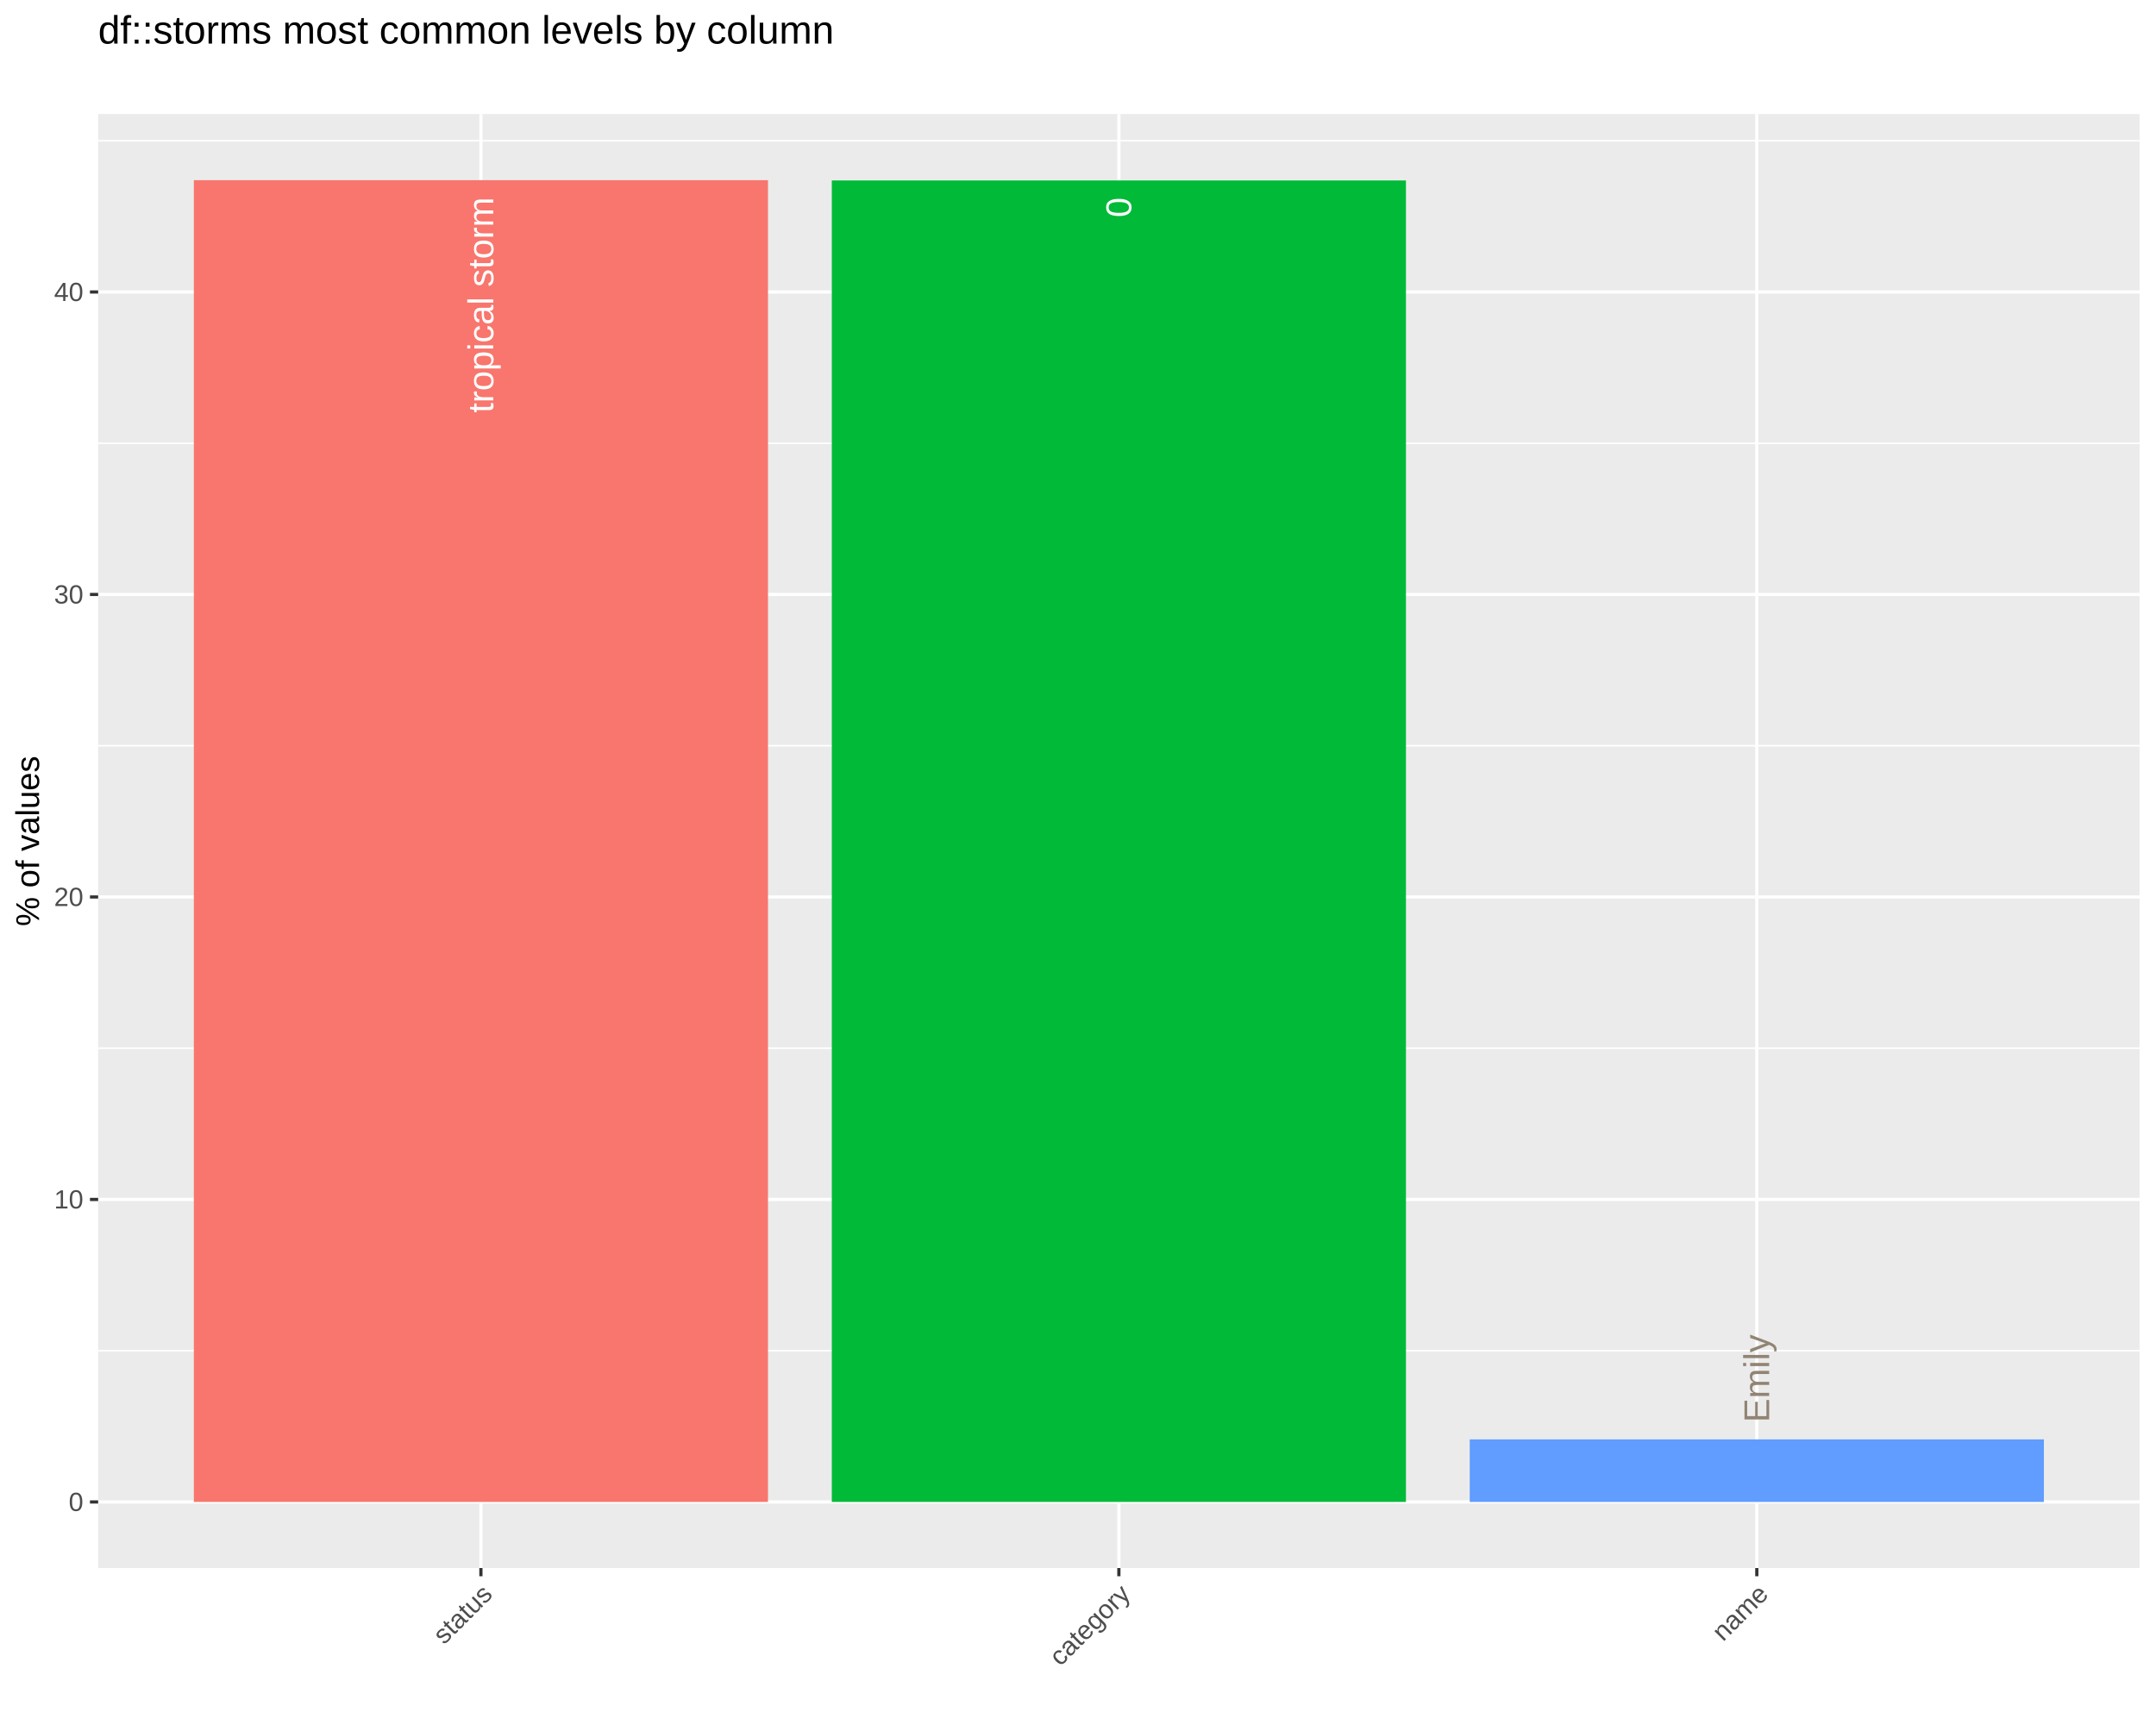
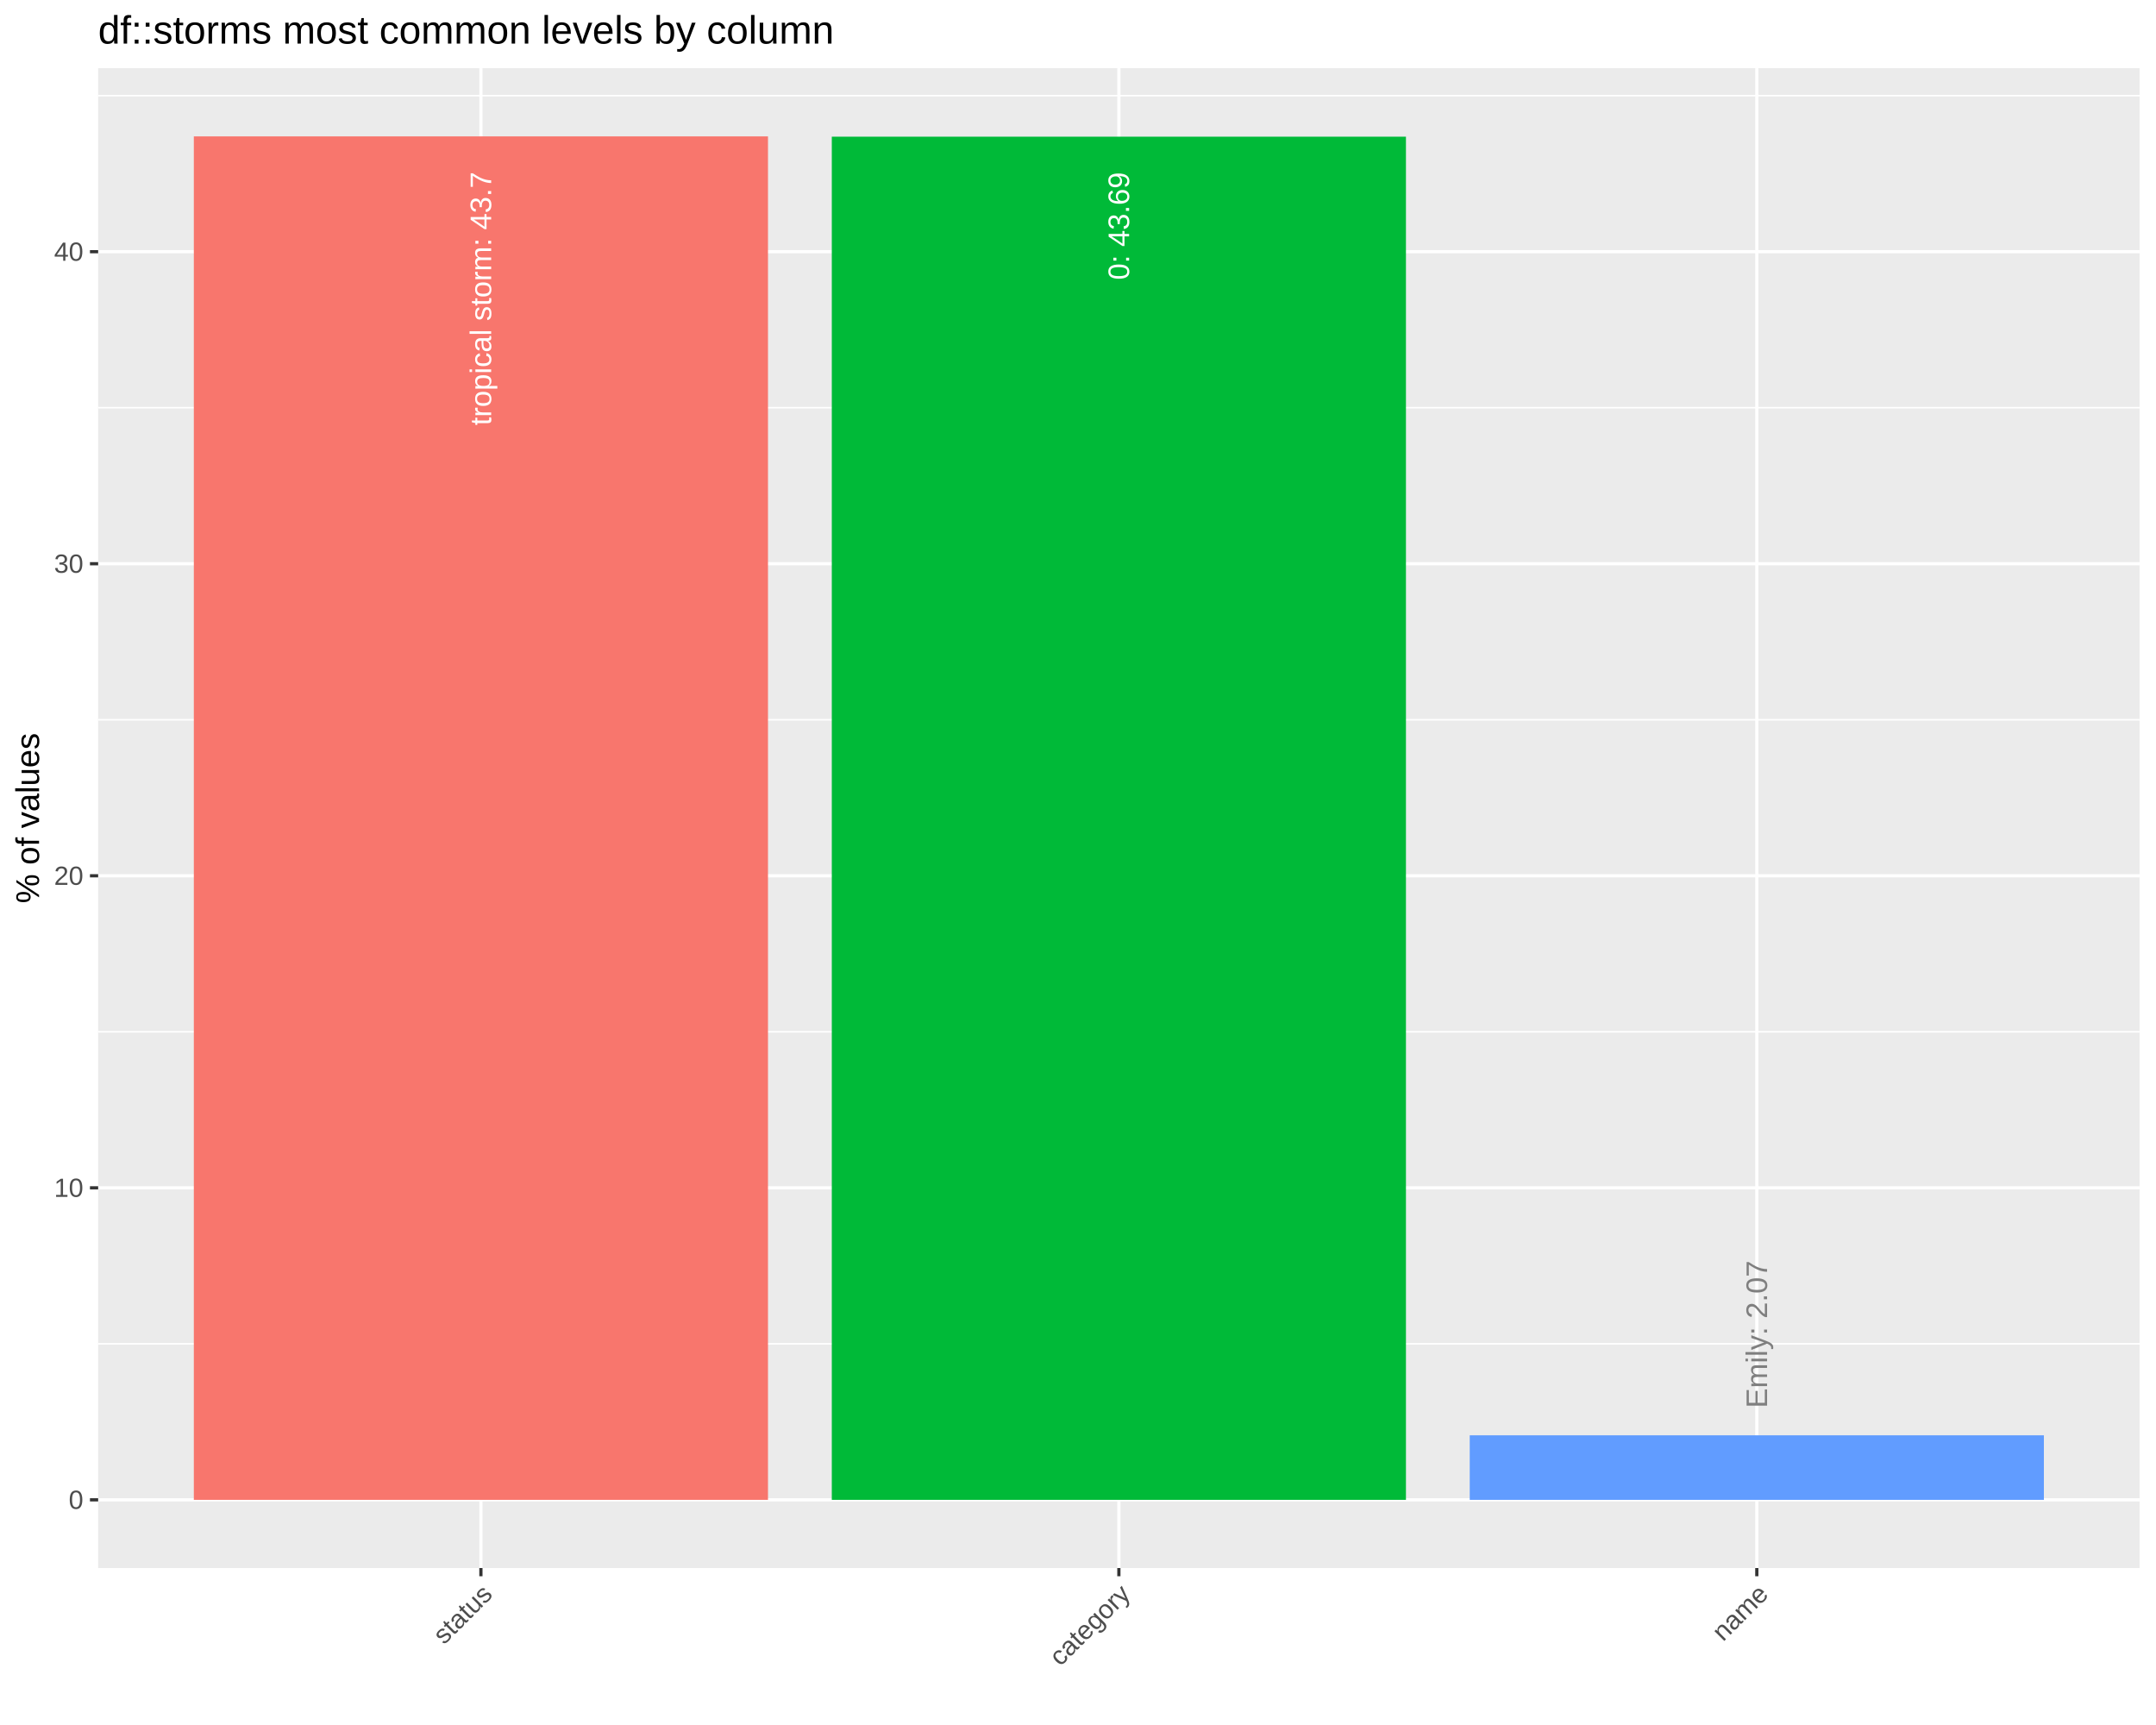
<svg xmlns="http://www.w3.org/2000/svg" viewBox="0 0 720.00 576.00">
  <defs>
    <style type="text/css">
    line, polyline, polygon, path, rect, circle {
      fill: none;
      stroke: #000000;
      stroke-linecap: round;
      stroke-linejoin: round;
      stroke-miterlimit: 10.00;
    }
  </style>
  </defs>
  <rect width="100%" height="100%" style="stroke: none; fill: #FFFFFF;" />
  <rect x="0.00" y="0.00" width="720.00" height="576.00" style="stroke-width: 1.07; stroke: #FFFFFF; fill: #FFFFFF;" />
  <defs>
-     <clipPath id="cpMzIuNzh8NzE0LjUyfDUyMy41OHwzOC4wOQ==">
-       <rect x="32.78" y="38.09" width="681.74" height="485.49" />
+     <clipPath id="cpMzIuNzh8NzE0LjUyfDUyMy41OHwyMi43Nw==">
+       <rect x="32.78" y="22.77" width="681.74" height="500.81" />
    </clipPath>
  </defs>
-   <rect x="32.78" y="38.09" width="681.74" height="485.49" style="stroke-width: 1.07; stroke: none; fill: #EBEBEB;" clip-path="url(#cpMzIuNzh8NzE0LjUyfDUyMy41OHwzOC4wOQ==)" />
-   <polyline points="32.78,451.01 714.52,451.01 " style="stroke-width: 0.53; stroke: #FFFFFF; stroke-linecap: butt;" clip-path="url(#cpMzIuNzh8NzE0LjUyfDUyMy41OHwzOC4wOQ==)" />
-   <polyline points="32.78,350.01 714.52,350.01 " style="stroke-width: 0.53; stroke: #FFFFFF; stroke-linecap: butt;" clip-path="url(#cpMzIuNzh8NzE0LjUyfDUyMy41OHwzOC4wOQ==)" />
-   <polyline points="32.78,249.00 714.52,249.00 " style="stroke-width: 0.53; stroke: #FFFFFF; stroke-linecap: butt;" clip-path="url(#cpMzIuNzh8NzE0LjUyfDUyMy41OHwzOC4wOQ==)" />
-   <polyline points="32.78,148.00 714.52,148.00 " style="stroke-width: 0.53; stroke: #FFFFFF; stroke-linecap: butt;" clip-path="url(#cpMzIuNzh8NzE0LjUyfDUyMy41OHwzOC4wOQ==)" />
-   <polyline points="32.78,46.99 714.52,46.99 " style="stroke-width: 0.53; stroke: #FFFFFF; stroke-linecap: butt;" clip-path="url(#cpMzIuNzh8NzE0LjUyfDUyMy41OHwzOC4wOQ==)" />
-   <polyline points="32.78,501.52 714.52,501.52 " style="stroke-width: 1.07; stroke: #FFFFFF; stroke-linecap: butt;" clip-path="url(#cpMzIuNzh8NzE0LjUyfDUyMy41OHwzOC4wOQ==)" />
-   <polyline points="32.78,400.51 714.52,400.51 " style="stroke-width: 1.07; stroke: #FFFFFF; stroke-linecap: butt;" clip-path="url(#cpMzIuNzh8NzE0LjUyfDUyMy41OHwzOC4wOQ==)" />
-   <polyline points="32.78,299.51 714.52,299.51 " style="stroke-width: 1.07; stroke: #FFFFFF; stroke-linecap: butt;" clip-path="url(#cpMzIuNzh8NzE0LjUyfDUyMy41OHwzOC4wOQ==)" />
-   <polyline points="32.78,198.50 714.52,198.50 " style="stroke-width: 1.07; stroke: #FFFFFF; stroke-linecap: butt;" clip-path="url(#cpMzIuNzh8NzE0LjUyfDUyMy41OHwzOC4wOQ==)" />
-   <polyline points="32.78,97.50 714.52,97.50 " style="stroke-width: 1.07; stroke: #FFFFFF; stroke-linecap: butt;" clip-path="url(#cpMzIuNzh8NzE0LjUyfDUyMy41OHwzOC4wOQ==)" />
-   <polyline points="160.60,523.58 160.60,38.09 " style="stroke-width: 1.07; stroke: #FFFFFF; stroke-linecap: butt;" clip-path="url(#cpMzIuNzh8NzE0LjUyfDUyMy41OHwzOC4wOQ==)" />
-   <polyline points="373.65,523.58 373.65,38.09 " style="stroke-width: 1.07; stroke: #FFFFFF; stroke-linecap: butt;" clip-path="url(#cpMzIuNzh8NzE0LjUyfDUyMy41OHwzOC4wOQ==)" />
-   <polyline points="586.69,523.58 586.69,38.09 " style="stroke-width: 1.07; stroke: #FFFFFF; stroke-linecap: butt;" clip-path="url(#cpMzIuNzh8NzE0LjUyfDUyMy41OHwzOC4wOQ==)" />
-   <rect x="64.73" y="60.16" width="191.74" height="441.35" style="stroke-width: 1.07; stroke: none; stroke-linecap: square; stroke-linejoin: miter; fill: #F8766D;" clip-path="url(#cpMzIuNzh8NzE0LjUyfDUyMy41OHwzOC4wOQ==)" />
-   <rect x="277.78" y="60.26" width="191.74" height="441.25" style="stroke-width: 1.07; stroke: none; stroke-linecap: square; stroke-linejoin: miter; fill: #00BA38;" clip-path="url(#cpMzIuNzh8NzE0LjUyfDUyMy41OHwzOC4wOQ==)" />
-   <rect x="490.82" y="480.63" width="191.74" height="20.89" style="stroke-width: 1.07; stroke: none; stroke-linecap: square; stroke-linejoin: miter; fill: #619CFF;" clip-path="url(#cpMzIuNzh8NzE0LjUyfDUyMy41OHwzOC4wOQ==)" />
-   <g clip-path="url(#cpMzIuNzh8NzE0LjUyfDUyMy41OHwzOC4wOQ==)">
-     <text transform="translate(164.73,137.85) rotate(-90)" style="font-size: 12.00px; fill: #FFFFFF; font-family: Liberation Sans;" textLength="72.02px" lengthAdjust="spacingAndGlyphs">tropical storm</text>
+   <rect x="32.78" y="22.77" width="681.74" height="500.81" style="stroke-width: 1.07; stroke: none; fill: #EBEBEB;" clip-path="url(#cpMzIuNzh8NzE0LjUyfDUyMy41OHwyMi43Nw==)" />
+   <polyline points="32.78,448.72 714.52,448.72 " style="stroke-width: 0.53; stroke: #FFFFFF; stroke-linecap: butt;" clip-path="url(#cpMzIuNzh8NzE0LjUyfDUyMy41OHwyMi43Nw==)" />
+   <polyline points="32.78,344.53 714.52,344.53 " style="stroke-width: 0.53; stroke: #FFFFFF; stroke-linecap: butt;" clip-path="url(#cpMzIuNzh8NzE0LjUyfDUyMy41OHwyMi43Nw==)" />
+   <polyline points="32.78,240.34 714.52,240.34 " style="stroke-width: 0.53; stroke: #FFFFFF; stroke-linecap: butt;" clip-path="url(#cpMzIuNzh8NzE0LjUyfDUyMy41OHwyMi43Nw==)" />
+   <polyline points="32.78,136.14 714.52,136.14 " style="stroke-width: 0.53; stroke: #FFFFFF; stroke-linecap: butt;" clip-path="url(#cpMzIuNzh8NzE0LjUyfDUyMy41OHwyMi43Nw==)" />
+   <polyline points="32.78,31.95 714.52,31.95 " style="stroke-width: 0.53; stroke: #FFFFFF; stroke-linecap: butt;" clip-path="url(#cpMzIuNzh8NzE0LjUyfDUyMy41OHwyMi43Nw==)" />
+   <polyline points="32.78,500.82 714.52,500.82 " style="stroke-width: 1.07; stroke: #FFFFFF; stroke-linecap: butt;" clip-path="url(#cpMzIuNzh8NzE0LjUyfDUyMy41OHwyMi43Nw==)" />
+   <polyline points="32.78,396.63 714.52,396.63 " style="stroke-width: 1.07; stroke: #FFFFFF; stroke-linecap: butt;" clip-path="url(#cpMzIuNzh8NzE0LjUyfDUyMy41OHwyMi43Nw==)" />
+   <polyline points="32.78,292.43 714.52,292.43 " style="stroke-width: 1.07; stroke: #FFFFFF; stroke-linecap: butt;" clip-path="url(#cpMzIuNzh8NzE0LjUyfDUyMy41OHwyMi43Nw==)" />
+   <polyline points="32.78,188.24 714.52,188.24 " style="stroke-width: 1.07; stroke: #FFFFFF; stroke-linecap: butt;" clip-path="url(#cpMzIuNzh8NzE0LjUyfDUyMy41OHwyMi43Nw==)" />
+   <polyline points="32.78,84.05 714.52,84.05 " style="stroke-width: 1.07; stroke: #FFFFFF; stroke-linecap: butt;" clip-path="url(#cpMzIuNzh8NzE0LjUyfDUyMy41OHwyMi43Nw==)" />
+   <polyline points="160.60,523.58 160.60,22.77 " style="stroke-width: 1.07; stroke: #FFFFFF; stroke-linecap: butt;" clip-path="url(#cpMzIuNzh8NzE0LjUyfDUyMy41OHwyMi43Nw==)" />
+   <polyline points="373.65,523.58 373.65,22.77 " style="stroke-width: 1.07; stroke: #FFFFFF; stroke-linecap: butt;" clip-path="url(#cpMzIuNzh8NzE0LjUyfDUyMy41OHwyMi43Nw==)" />
+   <polyline points="586.69,523.58 586.69,22.77 " style="stroke-width: 1.07; stroke: #FFFFFF; stroke-linecap: butt;" clip-path="url(#cpMzIuNzh8NzE0LjUyfDUyMy41OHwyMi43Nw==)" />
+   <rect x="64.73" y="45.54" width="191.74" height="455.28" style="stroke-width: 1.07; stroke: none; stroke-linecap: square; stroke-linejoin: miter; fill: #F8766D;" clip-path="url(#cpMzIuNzh8NzE0LjUyfDUyMy41OHwyMi43Nw==)" />
+   <rect x="277.78" y="45.64" width="191.74" height="455.18" style="stroke-width: 1.07; stroke: none; stroke-linecap: square; stroke-linejoin: miter; fill: #00BA38;" clip-path="url(#cpMzIuNzh8NzE0LjUyfDUyMy41OHwyMi43Nw==)" />
+   <rect x="490.82" y="479.27" width="191.74" height="21.55" style="stroke-width: 1.07; stroke: none; stroke-linecap: square; stroke-linejoin: miter; fill: #619CFF;" clip-path="url(#cpMzIuNzh8NzE0LjUyfDUyMy41OHwyMi43Nw==)" />
+   <g clip-path="url(#cpMzIuNzh8NzE0LjUyfDUyMy41OHwyMi43Nw==)">
+     <text transform="translate(164.02,142.05) rotate(-90)" style="font-size: 9.96px; fill: #FFFFFF; font-family: Liberation Sans;" textLength="87.41px" lengthAdjust="spacingAndGlyphs">tropical storm:  43.7</text>
  </g>
-   <g clip-path="url(#cpMzIuNzh8NzE0LjUyfDUyMy41OHwzOC4wOQ==)">
-     <text transform="translate(377.77,72.60) rotate(-90)" style="font-size: 12.00px; fill: #FFFFFF; font-family: Liberation Sans;" textLength="6.67px" lengthAdjust="spacingAndGlyphs">0</text>
+   <g clip-path="url(#cpMzIuNzh8NzE0LjUyfDUyMy41OHwyMi43Nw==)">
+     <text transform="translate(377.07,93.46) rotate(-90)" style="font-size: 9.96px; fill: #FFFFFF; font-family: Liberation Sans;" textLength="38.72px" lengthAdjust="spacingAndGlyphs">0:  43.69</text>
  </g>
-   <g clip-path="url(#cpMzIuNzh8NzE0LjUyfDUyMy41OHwzOC4wOQ==)">
-     <text transform="translate(590.82,474.96) rotate(-90)" style="font-size: 12.00px; fill: #918474; font-family: Liberation Sans;" textLength="29.34px" lengthAdjust="spacingAndGlyphs">Emily</text>
+   <g clip-path="url(#cpMzIuNzh8NzE0LjUyfDUyMy41OHwyMi43Nw==)">
+     <text transform="translate(590.12,470.17) rotate(-90)" style="font-size: 9.96px; fill: #7F7F7F; font-family: Liberation Sans;" textLength="52.02px" lengthAdjust="spacingAndGlyphs">Emily:  2.07</text>
  </g>
  <defs>
    <clipPath id="cpMC4wMHw3MjAuMDB8NTc2LjAwfDAuMDA=">
      <rect x="0.00" y="0.00" width="720.00" height="576.00" />
    </clipPath>
  </defs>
  <g clip-path="url(#cpMC4wMHw3MjAuMDB8NTc2LjAwfDAuMDA=)">
-     <text x="22.95" y="504.54" style="font-size: 8.80px; fill: #4D4D4D; font-family: Liberation Sans;" textLength="4.89px" lengthAdjust="spacingAndGlyphs">0</text>
+     <text x="22.95" y="503.84" style="font-size: 8.80px; fill: #4D4D4D; font-family: Liberation Sans;" textLength="4.89px" lengthAdjust="spacingAndGlyphs">0</text>
  </g>
  <g clip-path="url(#cpMC4wMHw3MjAuMDB8NTc2LjAwfDAuMDA=)">
-     <text x="18.06" y="403.53" style="font-size: 8.80px; fill: #4D4D4D; font-family: Liberation Sans;" textLength="9.78px" lengthAdjust="spacingAndGlyphs">10</text>
+     <text x="18.06" y="399.65" style="font-size: 8.80px; fill: #4D4D4D; font-family: Liberation Sans;" textLength="9.78px" lengthAdjust="spacingAndGlyphs">10</text>
  </g>
  <g clip-path="url(#cpMC4wMHw3MjAuMDB8NTc2LjAwfDAuMDA=)">
-     <text x="18.06" y="302.53" style="font-size: 8.80px; fill: #4D4D4D; font-family: Liberation Sans;" textLength="9.78px" lengthAdjust="spacingAndGlyphs">20</text>
+     <text x="18.06" y="295.46" style="font-size: 8.80px; fill: #4D4D4D; font-family: Liberation Sans;" textLength="9.78px" lengthAdjust="spacingAndGlyphs">20</text>
  </g>
  <g clip-path="url(#cpMC4wMHw3MjAuMDB8NTc2LjAwfDAuMDA=)">
-     <text x="18.06" y="201.52" style="font-size: 8.80px; fill: #4D4D4D; font-family: Liberation Sans;" textLength="9.78px" lengthAdjust="spacingAndGlyphs">30</text>
+     <text x="18.06" y="191.26" style="font-size: 8.80px; fill: #4D4D4D; font-family: Liberation Sans;" textLength="9.78px" lengthAdjust="spacingAndGlyphs">30</text>
  </g>
  <g clip-path="url(#cpMC4wMHw3MjAuMDB8NTc2LjAwfDAuMDA=)">
-     <text x="18.06" y="100.52" style="font-size: 8.80px; fill: #4D4D4D; font-family: Liberation Sans;" textLength="9.78px" lengthAdjust="spacingAndGlyphs">40</text>
+     <text x="18.06" y="87.07" style="font-size: 8.80px; fill: #4D4D4D; font-family: Liberation Sans;" textLength="9.78px" lengthAdjust="spacingAndGlyphs">40</text>
  </g>
-   <polyline points="30.04,501.52 32.78,501.52 " style="stroke-width: 1.07; stroke: #333333; stroke-linecap: butt;" clip-path="url(#cpMC4wMHw3MjAuMDB8NTc2LjAwfDAuMDA=)" />
-   <polyline points="30.04,400.51 32.78,400.51 " style="stroke-width: 1.07; stroke: #333333; stroke-linecap: butt;" clip-path="url(#cpMC4wMHw3MjAuMDB8NTc2LjAwfDAuMDA=)" />
-   <polyline points="30.04,299.51 32.78,299.51 " style="stroke-width: 1.07; stroke: #333333; stroke-linecap: butt;" clip-path="url(#cpMC4wMHw3MjAuMDB8NTc2LjAwfDAuMDA=)" />
-   <polyline points="30.04,198.50 32.78,198.50 " style="stroke-width: 1.07; stroke: #333333; stroke-linecap: butt;" clip-path="url(#cpMC4wMHw3MjAuMDB8NTc2LjAwfDAuMDA=)" />
-   <polyline points="30.04,97.50 32.78,97.50 " style="stroke-width: 1.07; stroke: #333333; stroke-linecap: butt;" clip-path="url(#cpMC4wMHw3MjAuMDB8NTc2LjAwfDAuMDA=)" />
+   <polyline points="30.04,500.82 32.78,500.82 " style="stroke-width: 1.07; stroke: #333333; stroke-linecap: butt;" clip-path="url(#cpMC4wMHw3MjAuMDB8NTc2LjAwfDAuMDA=)" />
+   <polyline points="30.04,396.63 32.78,396.63 " style="stroke-width: 1.07; stroke: #333333; stroke-linecap: butt;" clip-path="url(#cpMC4wMHw3MjAuMDB8NTc2LjAwfDAuMDA=)" />
+   <polyline points="30.04,292.43 32.78,292.43 " style="stroke-width: 1.07; stroke: #333333; stroke-linecap: butt;" clip-path="url(#cpMC4wMHw3MjAuMDB8NTc2LjAwfDAuMDA=)" />
+   <polyline points="30.04,188.24 32.78,188.24 " style="stroke-width: 1.07; stroke: #333333; stroke-linecap: butt;" clip-path="url(#cpMC4wMHw3MjAuMDB8NTc2LjAwfDAuMDA=)" />
+   <polyline points="30.04,84.05 32.78,84.05 " style="stroke-width: 1.07; stroke: #333333; stroke-linecap: butt;" clip-path="url(#cpMC4wMHw3MjAuMDB8NTc2LjAwfDAuMDA=)" />
  <polyline points="160.60,526.32 160.60,523.58 " style="stroke-width: 1.07; stroke: #333333; stroke-linecap: butt;" clip-path="url(#cpMC4wMHw3MjAuMDB8NTc2LjAwfDAuMDA=)" />
  <polyline points="373.65,526.32 373.65,523.58 " style="stroke-width: 1.07; stroke: #333333; stroke-linecap: butt;" clip-path="url(#cpMC4wMHw3MjAuMDB8NTc2LjAwfDAuMDA=)" />
  <polyline points="586.69,526.32 586.69,523.58 " style="stroke-width: 1.07; stroke: #333333; stroke-linecap: butt;" clip-path="url(#cpMC4wMHw3MjAuMDB8NTc2LjAwfDAuMDA=)" />
  <g clip-path="url(#cpMC4wMHw3MjAuMDB8NTc2LjAwfDAuMDA=)">
    <text transform="translate(148.28,549.39) rotate(-45)" style="font-size: 8.80px; fill: #4D4D4D; font-family: Liberation Sans;" textLength="23.47px" lengthAdjust="spacingAndGlyphs">status</text>
  </g>
  <g clip-path="url(#cpMC4wMHw3MjAuMDB8NTc2LjAwfDAuMDA=)">
    <text transform="translate(354.07,556.64) rotate(-45)" style="font-size: 8.80px; fill: #4D4D4D; font-family: Liberation Sans;" textLength="33.73px" lengthAdjust="spacingAndGlyphs">category</text>
  </g>
  <g clip-path="url(#cpMC4wMHw3MjAuMDB8NTc2LjAwfDAuMDA=)">
    <text transform="translate(575.41,548.35) rotate(-45)" style="font-size: 8.80px; fill: #4D4D4D; font-family: Liberation Sans;" textLength="22.00px" lengthAdjust="spacingAndGlyphs">name</text>
  </g>
  <g clip-path="url(#cpMC4wMHw3MjAuMDB8NTc2LjAwfDAuMDA=)">
-     <text transform="translate(13.04,309.29) rotate(-90)" style="font-size: 11.00px; font-family: Liberation Sans;" textLength="56.91px" lengthAdjust="spacingAndGlyphs">% of values</text>
+     <text transform="translate(13.04,301.63) rotate(-90)" style="font-size: 11.00px; font-family: Liberation Sans;" textLength="56.91px" lengthAdjust="spacingAndGlyphs">% of values</text>
  </g>
  <g clip-path="url(#cpMC4wMHw3MjAuMDB8NTc2LjAwfDAuMDA=)">
    <text x="32.78" y="14.56" style="font-size: 13.20px; font-family: Liberation Sans;" textLength="245.38px" lengthAdjust="spacingAndGlyphs">df::storms most common levels by column</text>
  </g>
</svg>
